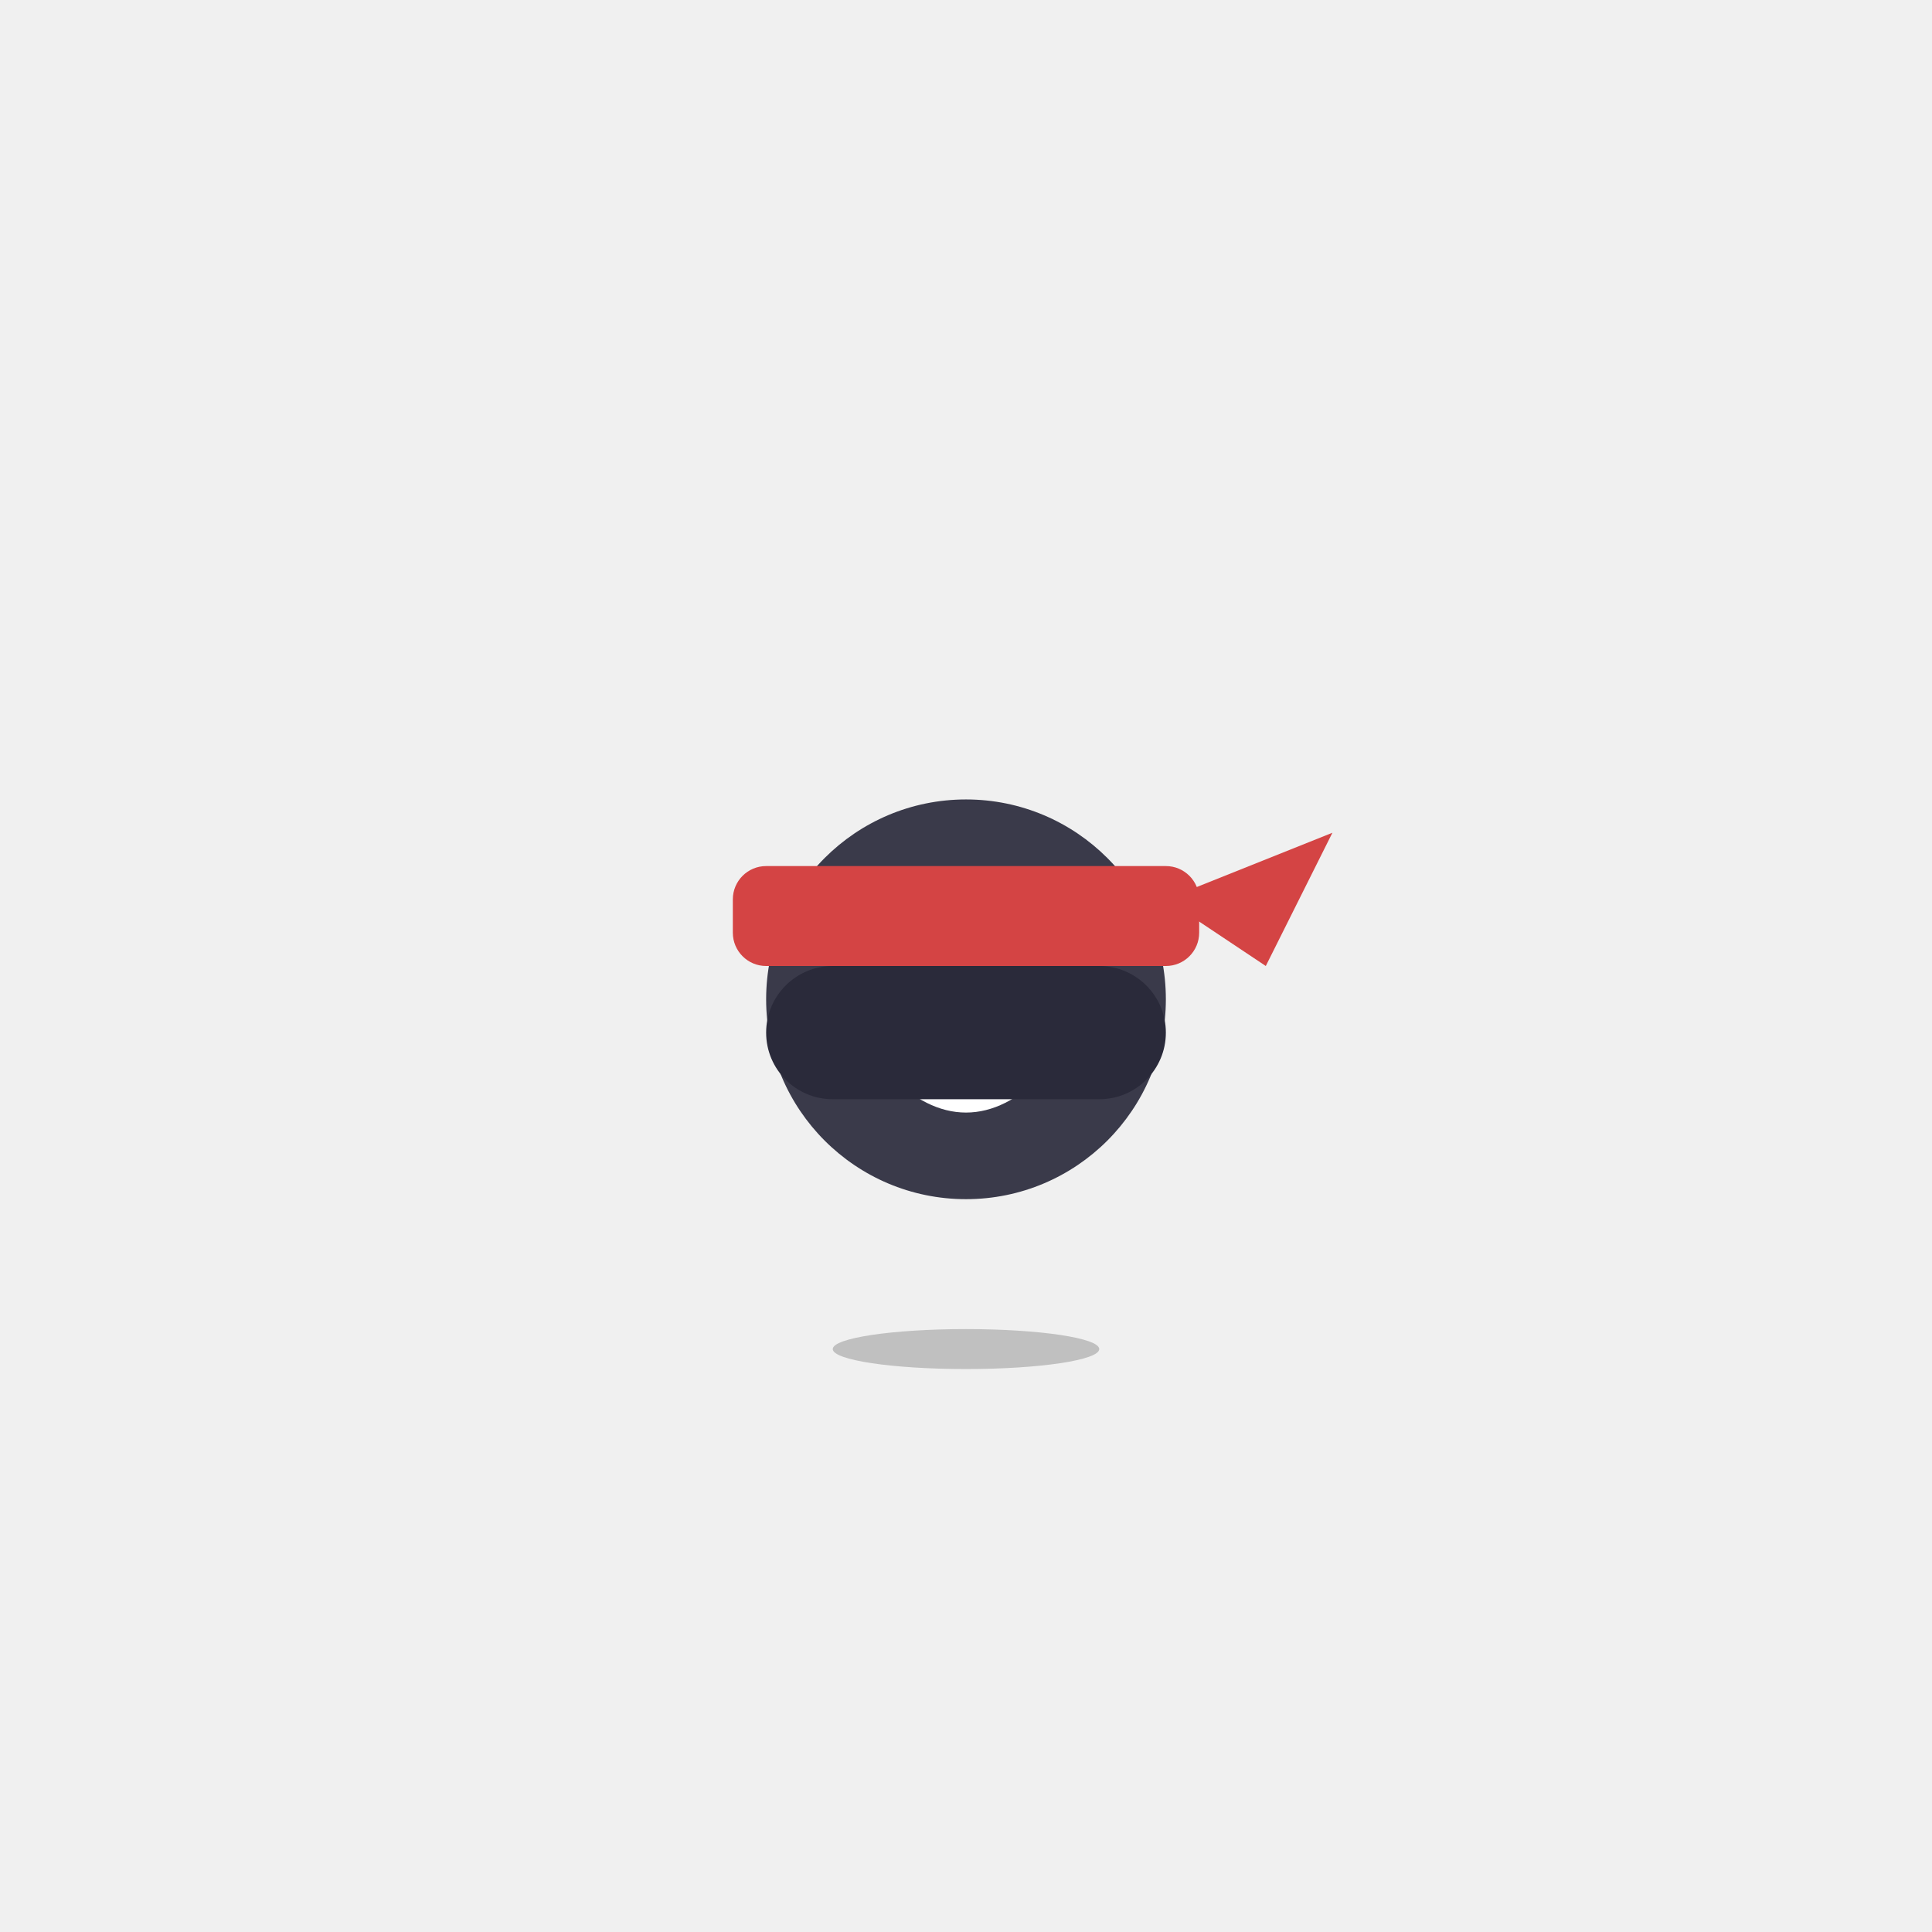
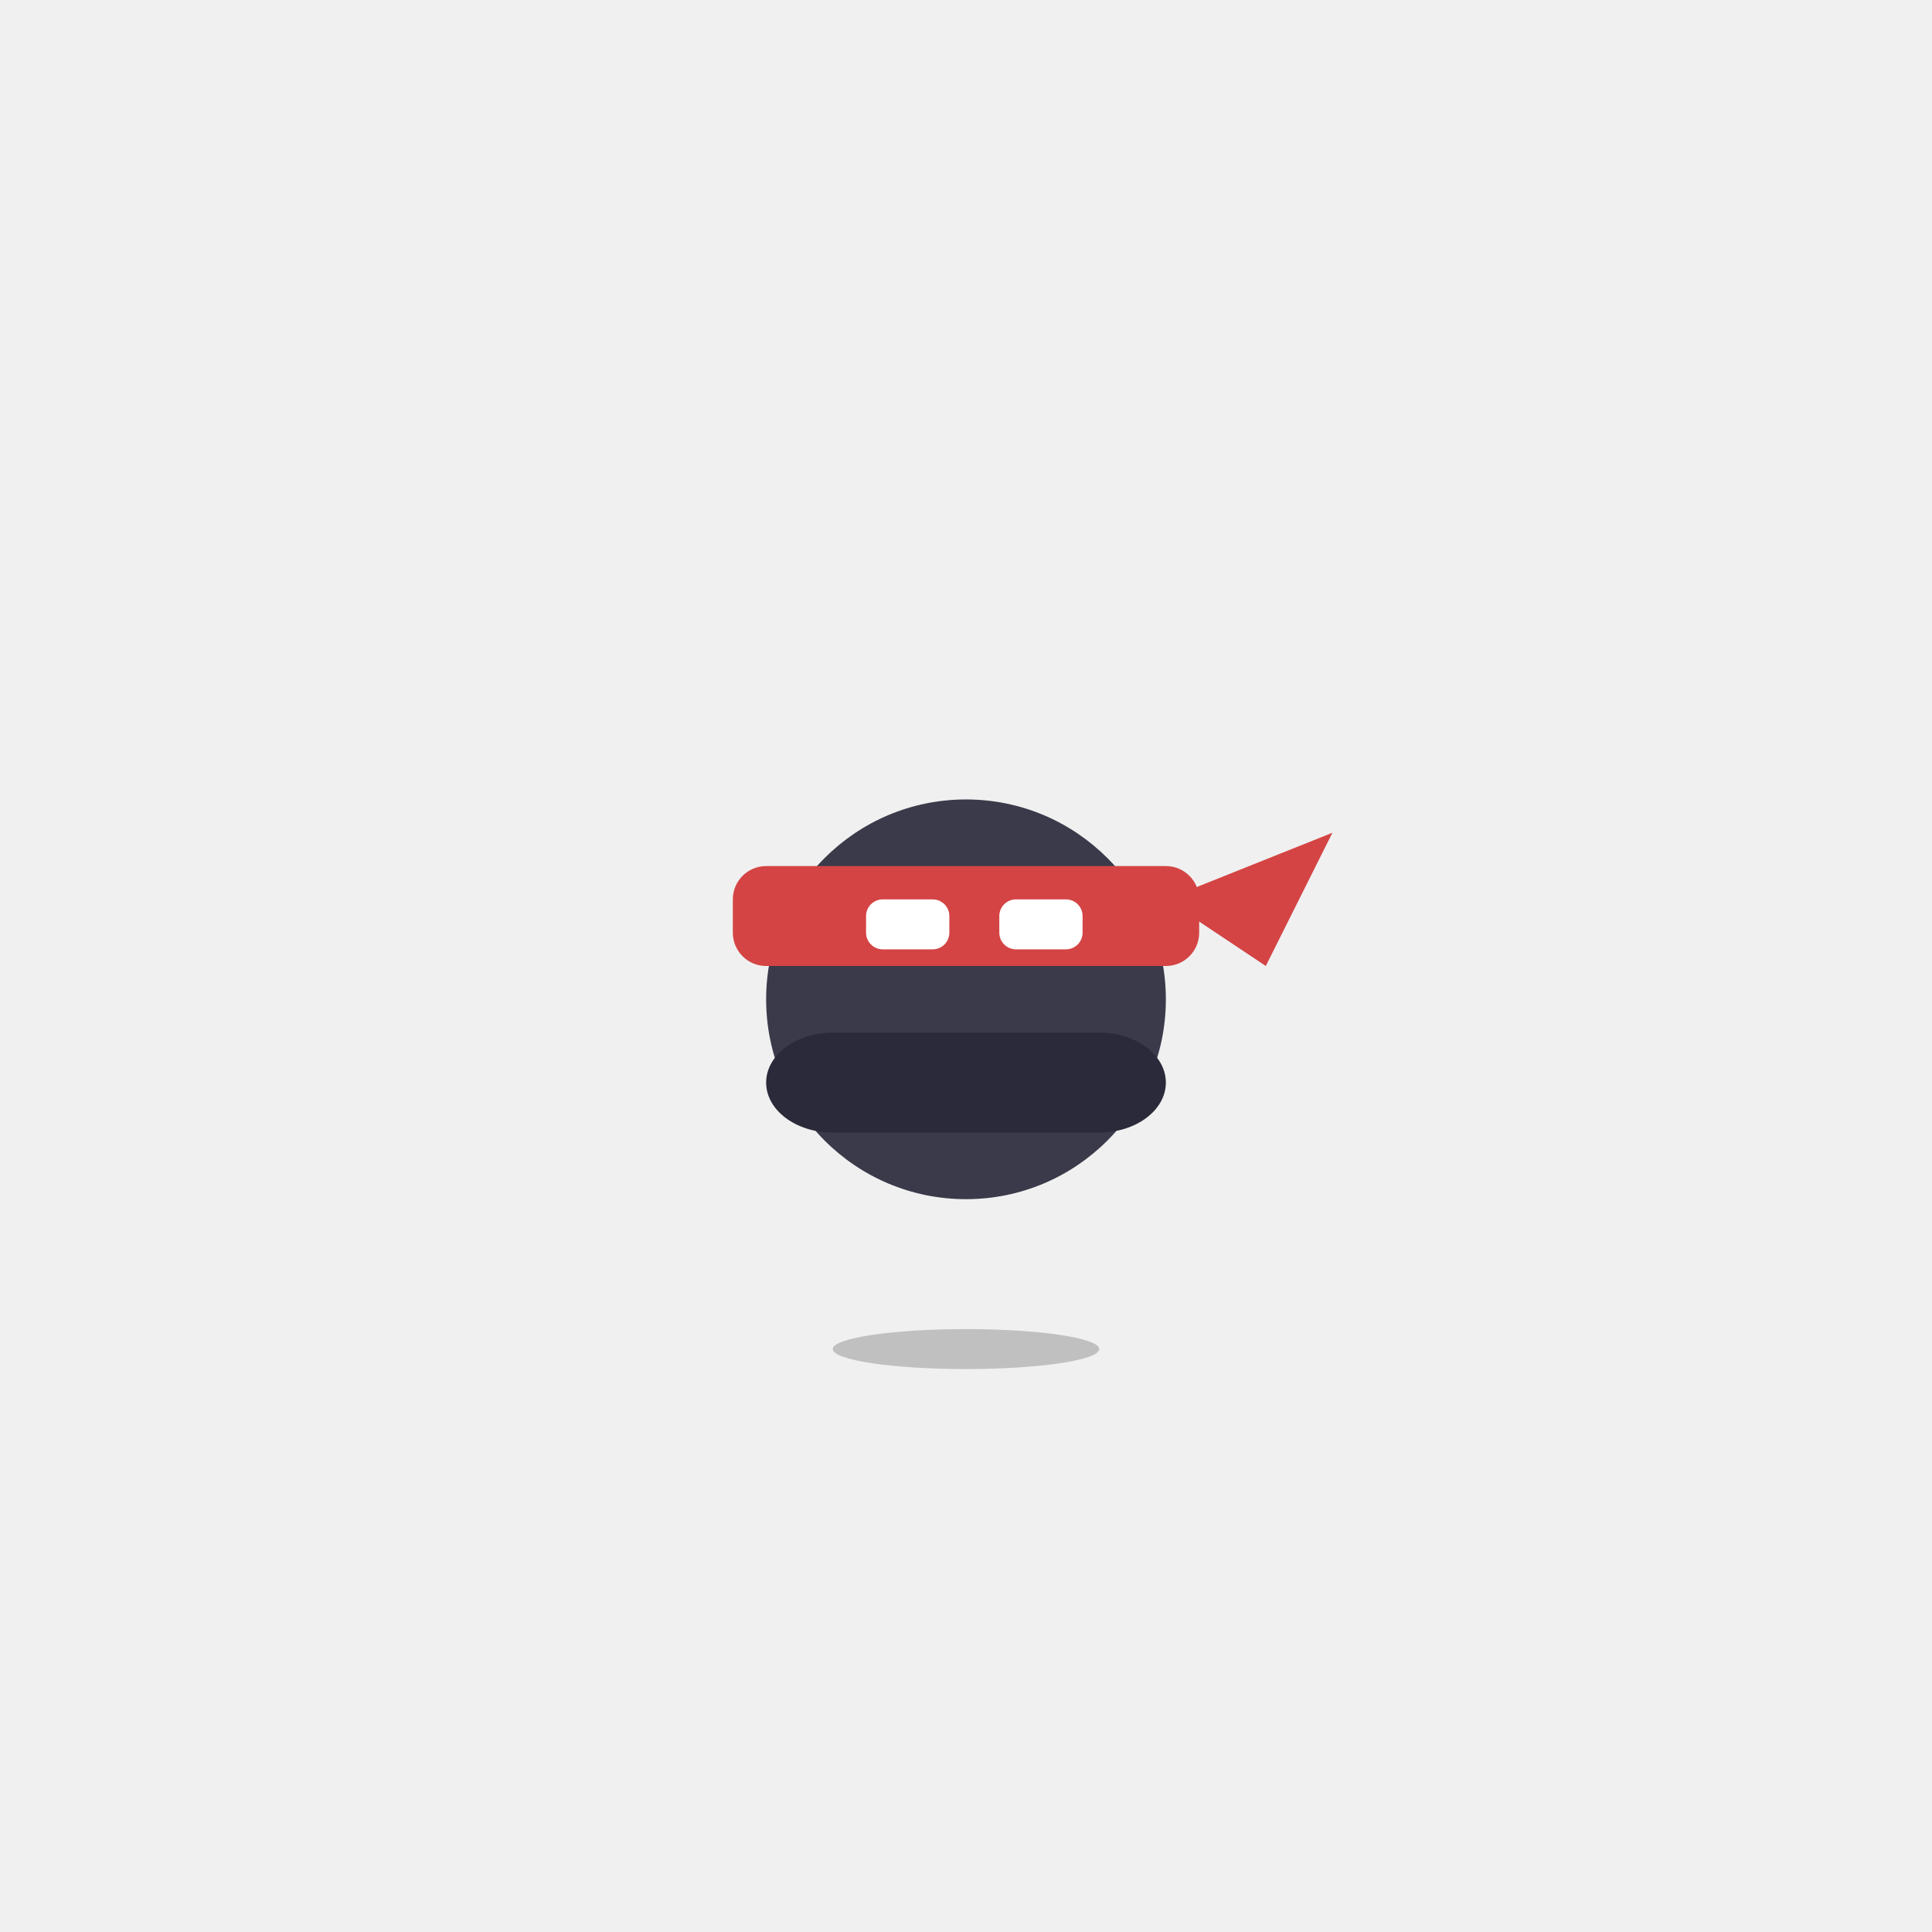
<svg xmlns="http://www.w3.org/2000/svg" viewBox="-18 -18 58 58" fill="none">
  <defs>
    <style>
      .idle-body { transform-origin: 11px 18px; animation: idle-breathe 3.2s ease-in-out infinite, idle-sway 6s ease-in-out infinite;  }
      .idle-eye { transform-origin: 11px 11px; animation: idle-blink 4s ease-in-out infinite; }
      .idle-shadow { transform-origin: 11px 22.5px; animation: idle-shadow-pulse 3.2s ease-in-out infinite; }
      .think-bubble { animation: think-bubble-float 3s ease-in-out infinite; }
      .zzz text { animation: zzz-float 2s ease-in-out infinite; }
      @keyframes idle-breathe { 0%,100% { transform: scaleY(1) translateY(0); } 50% { transform: scaleY(0.97) translateY(0.3px); } }
      @keyframes idle-sway { 0%,100% { transform: rotate(0deg); } 25% { transform: rotate(1.2deg); } 75% { transform: rotate(-1.2deg); } }
      @keyframes idle-blink { 0%,8%,100% { transform: scaleY(1); } 4% { transform: scaleY(0.08); } }
      @keyframes idle-shadow-pulse { 0%,100% { transform: scaleX(1); opacity: 0.35; } 50% { transform: scaleX(0.96); opacity: 0.28; } }
      @keyframes wk-bob { 0%,100% { transform: translateY(0); } 50% { transform: translateY(-1.5px); } }
      @keyframes happy-bounce { 0%,100% { transform: translateY(0) rotate(0); } 50% { transform: translateY(-3px) rotate(3deg); } }
      @keyframes think-bubble-float { 0%,100% { transform: translateY(0); opacity: 0.8; } 50% { transform: translateY(-2px); opacity: 1; } }
      @keyframes zzz-float { 0%,100% { transform: translateY(0); opacity: 0.3; } 50% { transform: translateY(-3px); opacity: 0.8; } }
    </style>
  </defs>
  <ellipse class="idle-shadow" cx="11" cy="22.5" rx="4" ry="0.6" fill="#c0c0c0" />
  <g class="idle-body">
    <rect x="5" y="6" width="12" height="12" rx="6" fill="#3A3A4A" />
-     <g class="idle-eye">
-       <rect x="9" y="10" width="2" height="2" fill="#FFFFFF" />
-       <rect x="12" y="10" width="2" height="2" fill="#FFFFFF" />
-     </g>
-     <path d="M9 14 Q11 16 13 14" stroke="#FFFFFF" stroke-width="0.8" stroke-linecap="round" fill="none" />
    <rect x="4" y="8" width="14" height="3" rx="1" fill="#D44444" />
    <polygon points="17,9 22,7 20,11" fill="#D44444" />
-     <rect x="5" y="11" width="12" height="4" rx="2" fill="#2A2A3A" />
+     <rect x="5" y="13" width="12" height="3" rx="2" fill="#2A2A3A" />
+     <g class="idle-eye">
+       <rect x="8" y="9" width="2.5" height="1.5" rx="0.5" fill="#FFFFFF" />
+       <rect x="12" y="9" width="2.5" height="1.5" rx="0.5" fill="#FFFFFF" />
+     </g>
  </g>
</svg>
